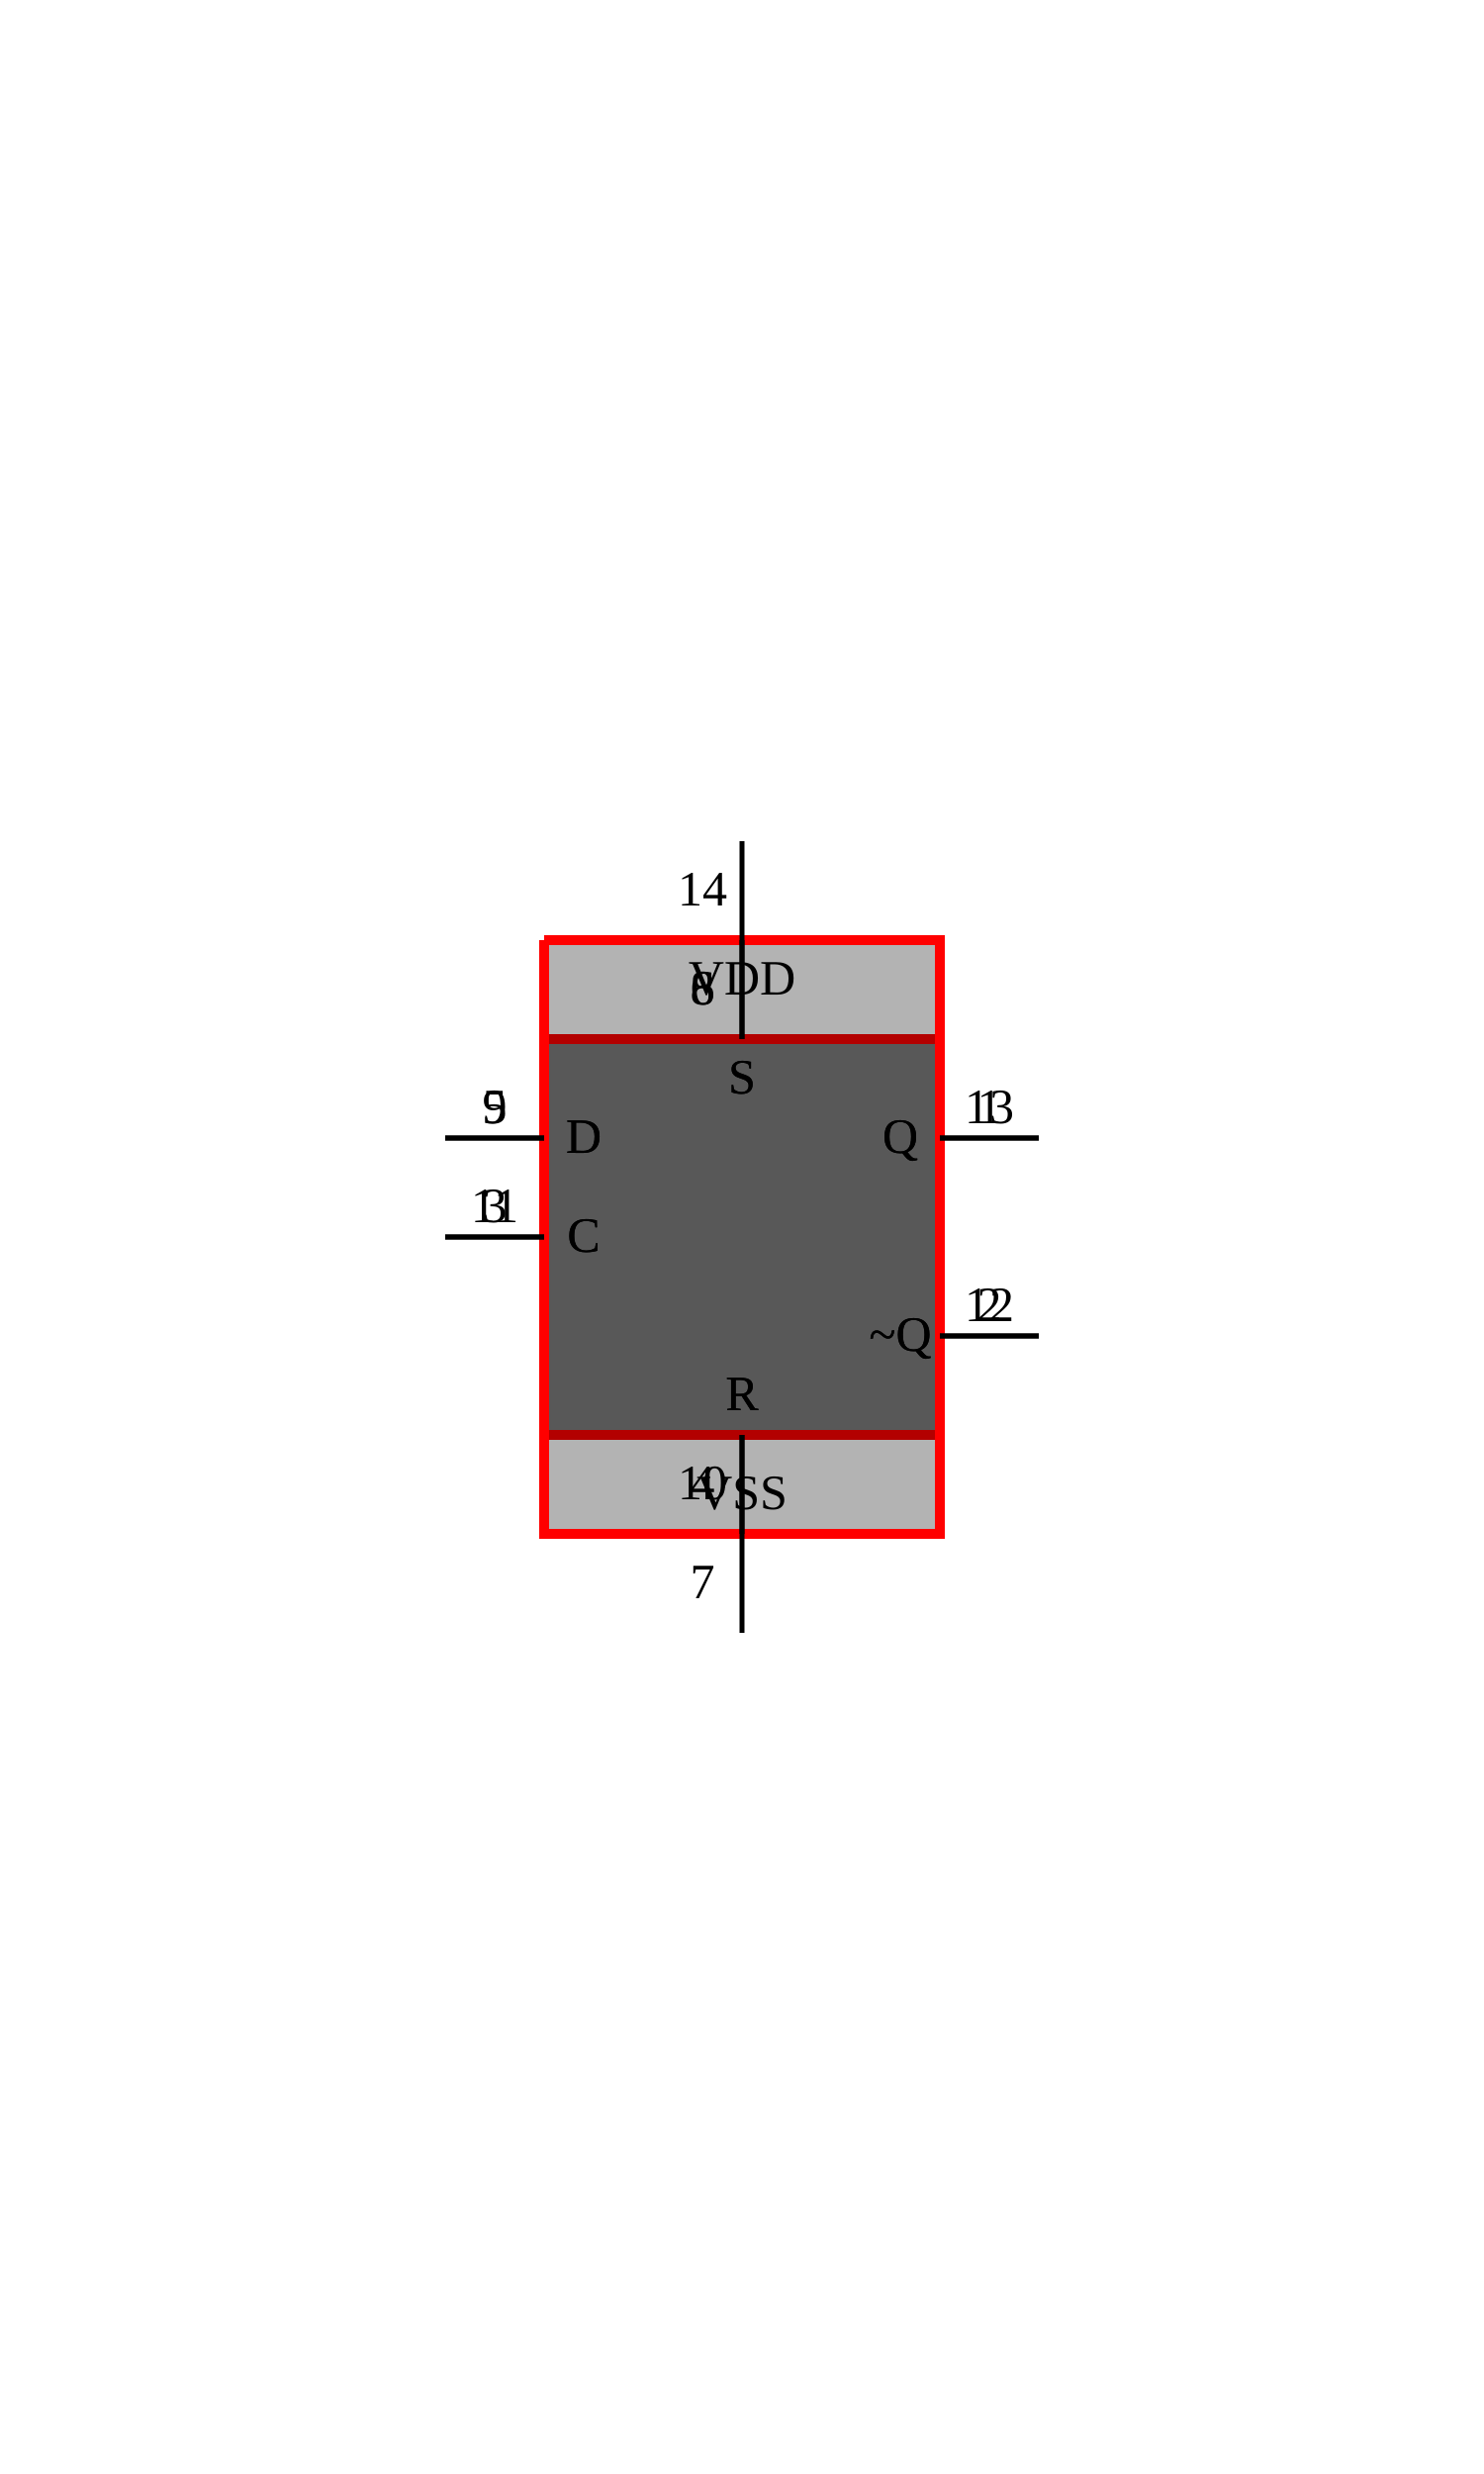
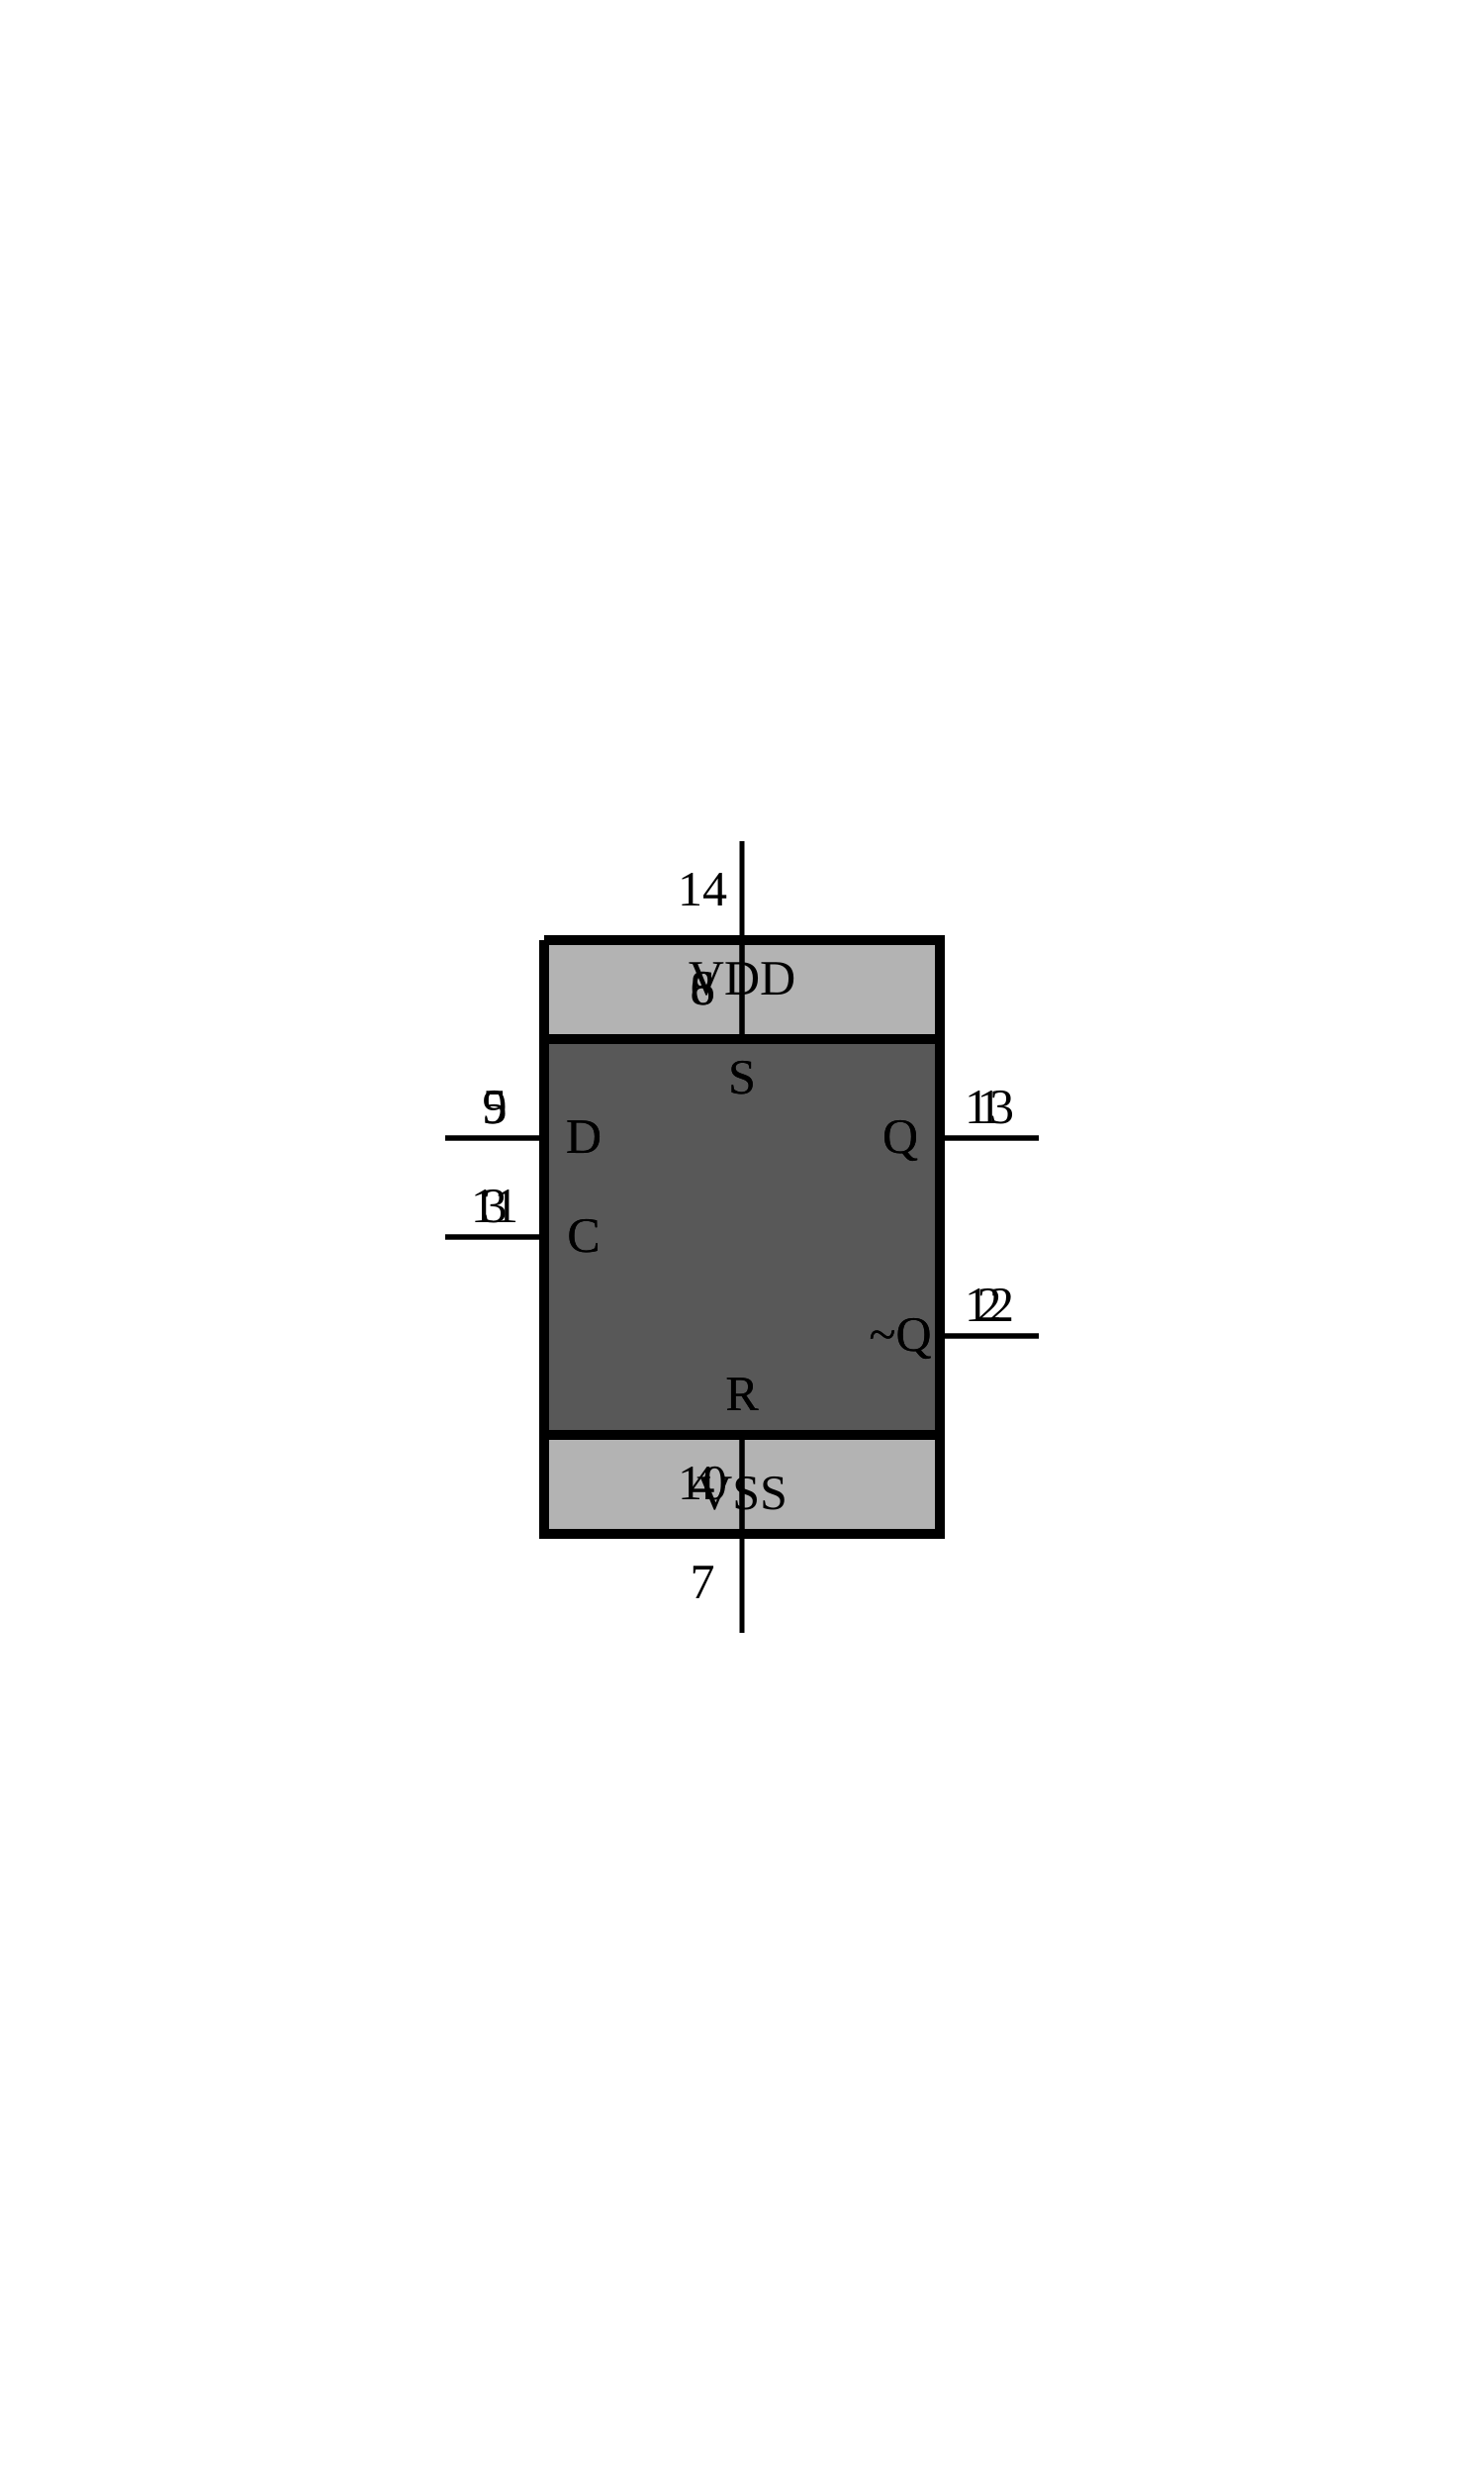
<svg xmlns="http://www.w3.org/2000/svg" width="1500" height="2500" viewBox="-750.0 -1250.0 1500 2500">
  <defs>
</defs>
-   <path d="M-200,-200 L200,-200 L200,200 L-200,200 L-200,-200" stroke-width="10" stroke="red" fill-opacity="0.3" />
-   <path d="M-200,-200 L200,-200 L200,200 L-200,200 L-200,-200" stroke-width="10" stroke="red" fill-opacity="0.3" />
-   <path d="M-200,-300 L200,-300 L200,300 L-200,300 L-200,-300" stroke-width="10" stroke="red" fill-opacity="0.3" />
+   <path d="M-200,-200 L200,-200 L200,200 L-200,200 L-200,-200" stroke-width="10" stroke="black" fill-opacity="0.3" />
+   <path d="M-200,-200 L200,-200 L200,200 L-200,200 L-200,-200" stroke-width="10" stroke="black" fill-opacity="0.3" />
+   <path d="M-200,-300 L200,-300 L200,300 L-200,300 L-200,-300" stroke-width="10" stroke="black" fill-opacity="0.3" />
  <text x="-40" y="-350.0" font-size="50.0" fill="black" text-anchor="middle" transform="translate(0,15.0)">14</text>
  <text x="0" y="-260" font-size="50.0" fill="black" text-anchor="middle" transform="translate(0,15.0)">VDD</text>
  <path d="M0,-400 L0,-300" stroke="black" stroke-width="5" />
  <text x="-40" y="350.0" font-size="50.0" fill="black" text-anchor="middle" transform="translate(0,15.0)">7</text>
  <text x="0" y="260" font-size="50.0" fill="black" text-anchor="middle" transform="translate(0,15.0)">VSS</text>
  <path d="M0,400 L0,300" stroke="black" stroke-width="5" />
  <text x="250.0" y="-130" font-size="50.0" fill="black" text-anchor="middle" transform="translate(0,15.0)">1</text>
  <text x="160" y="-100" font-size="50.0" fill="black" text-anchor="middle" transform="translate(0,15.0)">Q</text>
  <path d="M300,-100 L200,-100" stroke="black" stroke-width="5" />
  <text x="250.0" y="70" font-size="50.0" fill="black" text-anchor="middle" transform="translate(0,15.0)">2</text>
  <text x="160" y="100" font-size="50.0" fill="black" text-anchor="middle" transform="translate(0,15.0)">~Q</text>
  <path d="M300,100 L200,100" stroke="black" stroke-width="5" />
  <text x="-160" y="0" font-size="50.0" fill="black" text-anchor="middle" transform="translate(0,15.0)">C</text>
  <text x="-250.0" y="-30" font-size="50.0" fill="black" text-anchor="middle" transform="translate(0,15.0)">3</text>
  <path d="M-300,0 L-200,0" stroke="black" stroke-width="5" />
  <text x="-40" y="250.0" font-size="50.0" fill="black" text-anchor="middle" transform="translate(0,15.0)">4</text>
  <text x="0" y="160" font-size="50.0" fill="black" text-anchor="middle" transform="translate(0,15.0)">R</text>
  <path d="M0,300 L0,200" stroke="black" stroke-width="5" />
  <text x="-160" y="-100" font-size="50.0" fill="black" text-anchor="middle" transform="translate(0,15.0)">D</text>
  <text x="-250.0" y="-130" font-size="50.0" fill="black" text-anchor="middle" transform="translate(0,15.0)">5</text>
  <path d="M-300,-100 L-200,-100" stroke="black" stroke-width="5" />
  <text x="-40" y="-250.0" font-size="50.0" fill="black" text-anchor="middle" transform="translate(0,15.0)">6</text>
  <text x="0" y="-160" font-size="50.0" fill="black" text-anchor="middle" transform="translate(0,15.0)">S</text>
  <path d="M0,-300 L0,-200" stroke="black" stroke-width="5" />
  <text x="-40" y="250.0" font-size="50.0" fill="black" text-anchor="middle" transform="translate(0,15.0)">10</text>
  <text x="0" y="160" font-size="50.0" fill="black" text-anchor="middle" transform="translate(0,15.0)">R</text>
  <path d="M0,300 L0,200" stroke="black" stroke-width="5" />
  <text x="-160" y="0" font-size="50.0" fill="black" text-anchor="middle" transform="translate(0,15.0)">C</text>
  <text x="-250.0" y="-30" font-size="50.0" fill="black" text-anchor="middle" transform="translate(0,15.0)">11</text>
  <path d="M-300,0 L-200,0" stroke="black" stroke-width="5" />
  <text x="250.0" y="70" font-size="50.0" fill="black" text-anchor="middle" transform="translate(0,15.0)">12</text>
  <text x="160" y="100" font-size="50.0" fill="black" text-anchor="middle" transform="translate(0,15.0)">~Q</text>
  <path d="M300,100 L200,100" stroke="black" stroke-width="5" />
  <text x="250.0" y="-130" font-size="50.0" fill="black" text-anchor="middle" transform="translate(0,15.0)">13</text>
  <text x="160" y="-100" font-size="50.0" fill="black" text-anchor="middle" transform="translate(0,15.0)">Q</text>
  <path d="M300,-100 L200,-100" stroke="black" stroke-width="5" />
  <text x="-40" y="-250.0" font-size="50.0" fill="black" text-anchor="middle" transform="translate(0,15.0)">8</text>
  <text x="0" y="-160" font-size="50.0" fill="black" text-anchor="middle" transform="translate(0,15.0)">S</text>
  <path d="M0,-300 L0,-200" stroke="black" stroke-width="5" />
  <text x="-160" y="-100" font-size="50.0" fill="black" text-anchor="middle" transform="translate(0,15.0)">D</text>
  <text x="-250.0" y="-130" font-size="50.0" fill="black" text-anchor="middle" transform="translate(0,15.0)">9</text>
  <path d="M-300,-100 L-200,-100" stroke="black" stroke-width="5" />
</svg>
